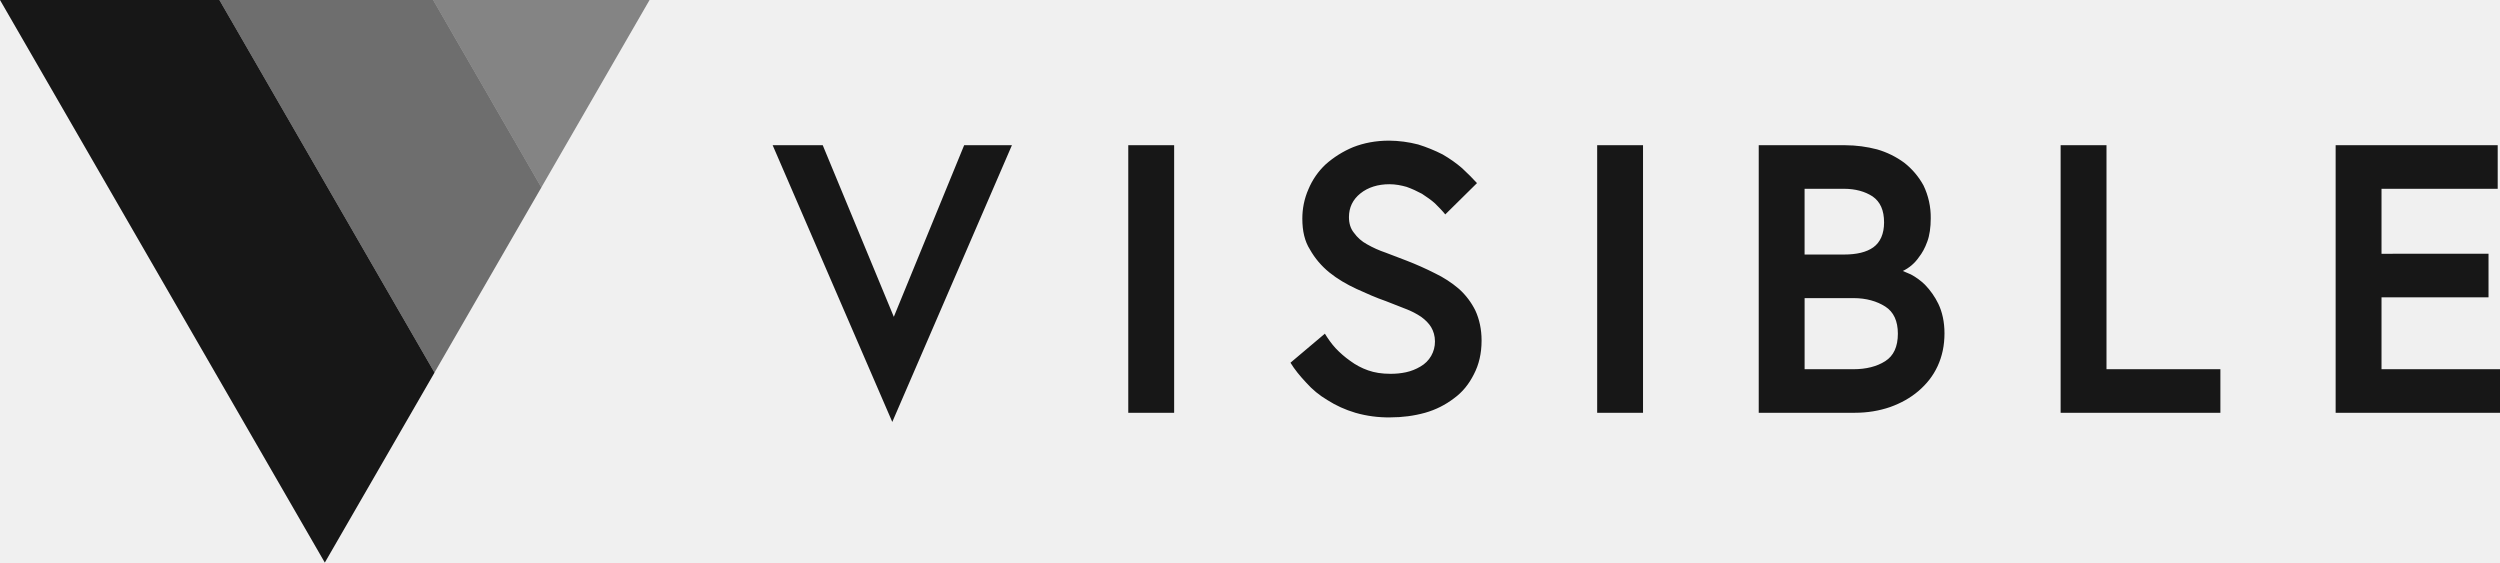
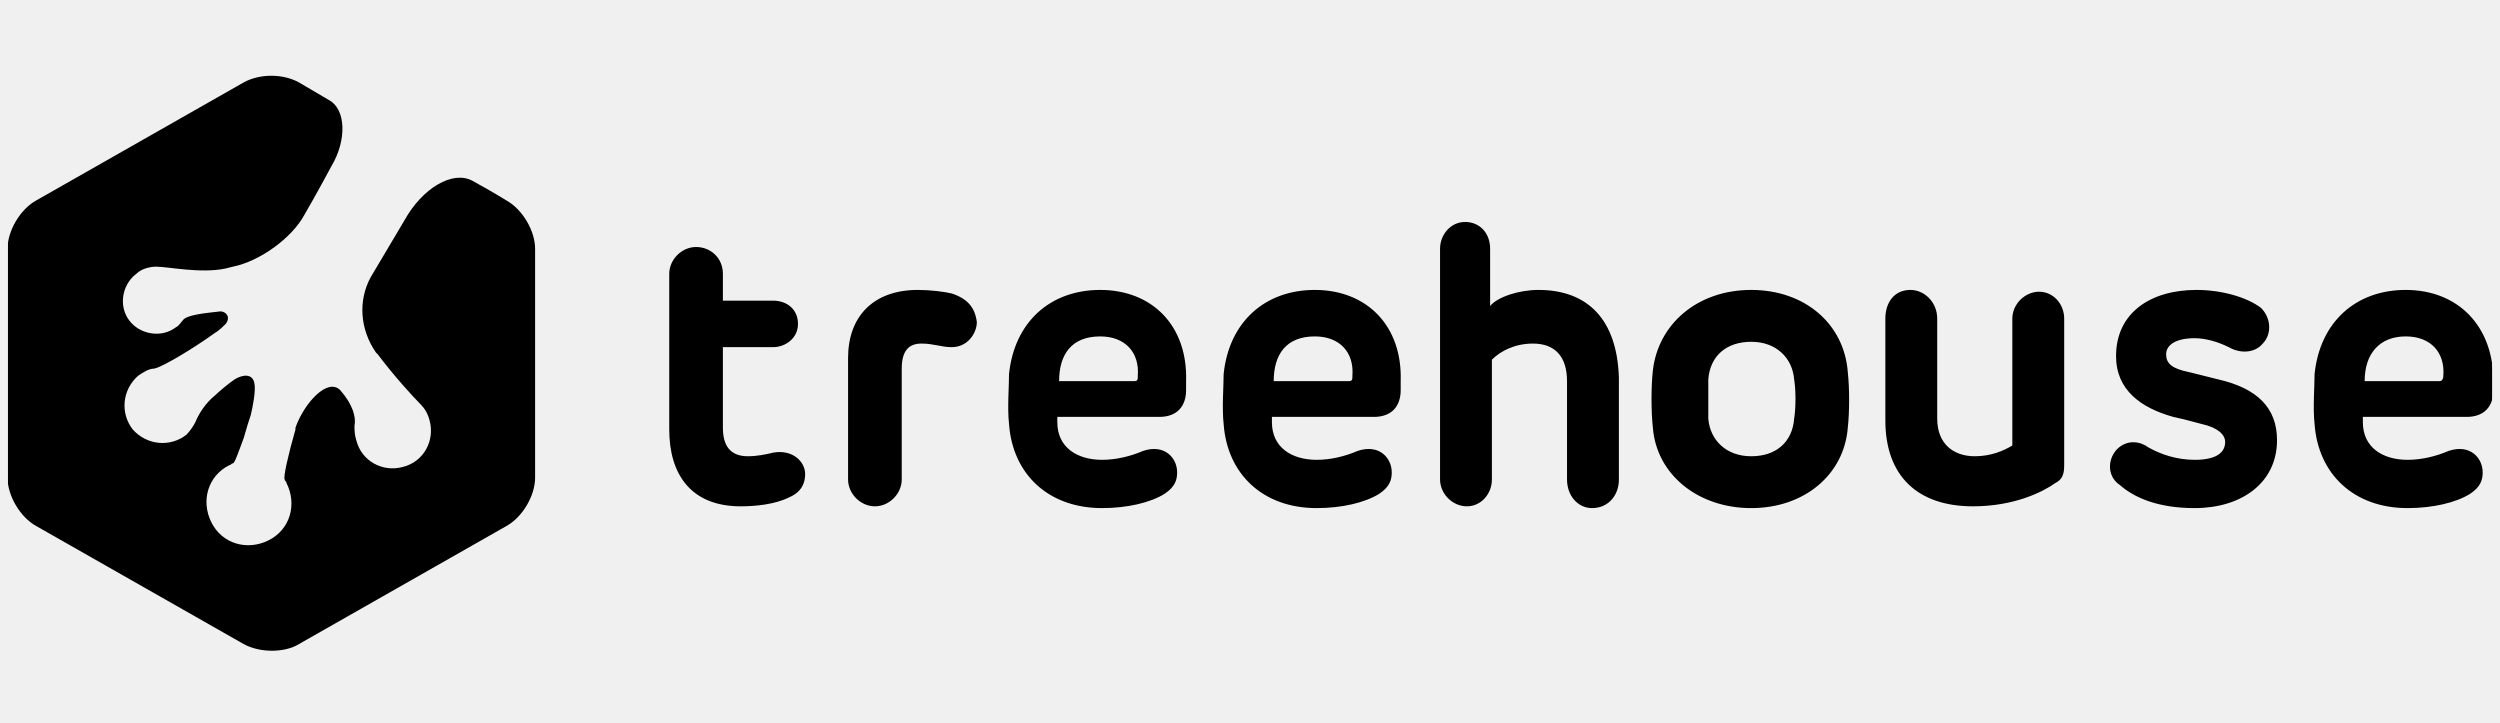
- <svg xmlns="http://www.w3.org/2000/svg" height="48" viewBox="0.61 0.233 104.574 23.534">
-   <g fill="#171717" clip-path="url(#clip0_3504_1796)">
-     <path fill-rule="evenodd" d="M18.786 15.819 9.788.233H.61l13.587 23.533z" clip-rule="evenodd" />
-     <path fill-rule="evenodd" d="m9.786.233 8.998 15.585 4.471-7.744-4.527-7.84h9.054z" clip-rule="evenodd" opacity=".6" />
-     <path d="M23.254 8.074 18.727.234h9.053z" opacity=".5" />
-     <path d="m37.934 17.883 5.004-11.575H40.94l-2.942 7.178-2.973-7.178H32.93zM47.805 6.308v11.191h1.919V6.308zM60.634 14.51a1.194 1.194 0 0 1-.607 1.055 2 2 0 0 1-.608.24 3 3 0 0 1-.656.064c-.352 0-.656-.048-.927-.144a2.8 2.8 0 0 1-.752-.4 4 4 0 0 1-.607-.527c-.176-.192-.32-.4-.448-.608l-1.439 1.215c.176.288.4.56.656.832.256.287.543.527.895.735.352.224.735.4 1.167.528a5 5 0 0 0 1.455.192c.512 0 .991-.064 1.455-.192a3.6 3.6 0 0 0 1.215-.608c.352-.256.623-.591.831-1.007.208-.4.32-.863.32-1.407 0-.48-.096-.895-.256-1.247a3 3 0 0 0-.687-.911 4.6 4.6 0 0 0-1.008-.656 13 13 0 0 0-1.183-.527l-.879-.336a4.4 4.4 0 0 1-.783-.352 1.6 1.6 0 0 1-.544-.48c-.144-.175-.208-.4-.208-.655 0-.4.16-.735.48-.991s.735-.384 1.215-.384c.256 0 .496.048.72.112.223.08.431.176.639.288.192.128.384.256.543.4.16.16.304.303.432.463l1.327-1.31q-.264-.289-.623-.624-.36-.312-.816-.576a6.5 6.5 0 0 0-1.023-.416 5 5 0 0 0-1.215-.16c-.56 0-1.055.097-1.503.272a4.1 4.1 0 0 0-1.15.72 3 3 0 0 0-.72 1.039c-.176.4-.256.815-.256 1.231 0 .512.096.943.32 1.295q.312.552.815.96c.336.271.72.495 1.135.687.416.191.815.367 1.231.511.288.112.56.224.816.32s.463.208.655.336c.176.128.32.272.416.431.096.16.16.368.16.592M67.419 6.308v11.191h1.918V6.308zM77.741 10.88h-1.646V8.13h1.646c.48 0 .88.112 1.2.32.32.224.479.576.479 1.087 0 .48-.16.832-.448 1.04-.287.207-.703.303-1.23.303m.4 4.797h-2.046v-2.974h2.046c.528 0 .975.128 1.327.352s.528.607.528 1.135q0 .815-.528 1.15c-.352.225-.8.337-1.327.337m-3.965-9.369v11.191h4.029c.512 0 1.007-.08 1.47-.24.448-.16.848-.383 1.184-.671s.608-.624.8-1.04c.191-.415.287-.863.287-1.374 0-.48-.096-.896-.256-1.231a3.1 3.1 0 0 0-.56-.8 2.6 2.6 0 0 0-.59-.431 9 9 0 0 1-.337-.144 1.7 1.7 0 0 0 .672-.576c.128-.16.256-.383.352-.655.096-.256.144-.592.144-.975a3.06 3.06 0 0 0-.304-1.375 3.1 3.1 0 0 0-.8-.944 3.6 3.6 0 0 0-1.135-.56 5.3 5.3 0 0 0-1.327-.175zM86.805 6.308v11.191h6.683v-1.822h-4.764V6.308zM100.228 10.848V8.131h4.86V6.308h-6.779v11.191h6.875v-1.822h-4.956V12.67h4.476v-1.823z" />
+ <svg xmlns="http://www.w3.org/2000/svg" width="166" height="48" viewBox="0 0 166 48" fill="none">
+   <g clip-path="url(#clip0_832_89)">
+     <mask id="mask0_832_89" style="mask-type:luminance" maskUnits="userSpaceOnUse" x="0" y="0" width="166" height="48">
+       <path d="M165.5 0H0.5V48H165.5V0Z" fill="white" />
+     </mask>
+     <g mask="url(#mask0_832_89)">
+       <path d="M51.325 30.057C50.85 30.176 50.256 30.295 49.663 30.295C48.475 30.295 48 29.582 48 28.395V23.051H51.325C52.156 23.051 52.987 22.457 52.987 21.507C52.987 20.557 52.275 19.963 51.325 19.963H48V18.182C48 17.113 47.169 16.401 46.219 16.401C45.269 16.401 44.438 17.232 44.438 18.182V28.513C44.438 31.482 45.862 33.62 49.188 33.62C50.138 33.62 51.444 33.501 52.394 33.026C53.225 32.67 53.462 32.076 53.462 31.482C53.462 30.651 52.631 29.82 51.325 30.057ZM63.2 19.488C62.725 19.37 61.775 19.251 60.944 19.251C57.975 19.251 56.312 21.032 56.312 23.763V31.838C56.312 32.788 57.144 33.62 58.094 33.62C59.044 33.62 59.875 32.788 59.875 31.838V24.476C59.875 23.288 60.35 22.813 61.181 22.813C62.013 22.813 62.487 23.051 63.2 23.051C64.269 23.051 64.862 22.101 64.862 21.388C64.744 20.438 64.269 19.845 63.2 19.488ZM73.056 19.251C69.731 19.251 67.356 21.388 67 24.832C67 25.663 66.881 27.088 67 28.157C67.237 31.482 69.612 33.738 73.175 33.738C74.838 33.738 76.381 33.382 77.331 32.788C78.044 32.313 78.162 31.838 78.162 31.363C78.162 30.413 77.331 29.463 75.906 29.938C75.075 30.295 74.125 30.532 73.175 30.532C71.513 30.532 70.206 29.701 70.206 28.038V27.682H76.975C78.162 27.682 78.756 26.97 78.756 25.901V25.307C78.875 21.626 76.5 19.251 73.056 19.251ZM75.312 25.307H70.325C70.325 23.526 71.156 22.338 73.056 22.338C74.719 22.338 75.669 23.407 75.55 24.951C75.55 25.188 75.55 25.307 75.312 25.307ZM87.306 19.251C83.981 19.251 81.606 21.388 81.25 24.832C81.25 25.663 81.131 27.088 81.25 28.157C81.487 31.482 83.862 33.738 87.425 33.738C89.088 33.738 90.631 33.382 91.581 32.788C92.294 32.313 92.412 31.838 92.412 31.363C92.412 30.413 91.581 29.463 90.156 29.938C89.325 30.295 88.375 30.532 87.425 30.532C85.763 30.532 84.456 29.701 84.456 28.038V27.682H91.225C92.412 27.682 93.006 26.97 93.006 25.901V25.307C93.125 21.626 90.75 19.251 87.306 19.251ZM89.562 25.307H84.575C84.575 23.526 85.406 22.338 87.306 22.338C88.969 22.338 89.919 23.407 89.8 24.951C89.8 25.188 89.8 25.307 89.562 25.307ZM147.275 25.188L145.375 24.713C144.188 24.476 143.831 24.12 143.831 23.526C143.831 22.932 144.425 22.457 145.731 22.457C146.444 22.457 147.275 22.695 147.987 23.051C148.819 23.526 149.769 23.407 150.244 22.813C150.838 22.22 150.838 21.151 150.125 20.438C149.175 19.726 147.513 19.251 145.85 19.251C142.763 19.251 140.506 20.795 140.506 23.645C140.506 25.901 142.169 27.088 144.306 27.682C145.375 27.92 145.256 27.92 146.206 28.157C147.275 28.395 147.75 28.87 147.75 29.345C147.75 30.057 147.156 30.532 145.731 30.532C144.544 30.532 143.475 30.176 142.644 29.701C141.812 29.107 140.863 29.345 140.388 30.057C139.913 30.77 140.031 31.72 140.744 32.195C141.694 33.026 143.238 33.738 145.731 33.738C148.819 33.738 151.194 32.076 151.194 29.226C151.194 27.088 149.887 25.782 147.275 25.188ZM163.781 27.682C164.969 27.682 165.562 26.97 165.562 25.901V25.307C165.562 21.626 163.188 19.251 159.744 19.251C156.419 19.251 154.044 21.388 153.688 24.832C153.688 25.663 153.569 27.088 153.688 28.157C153.925 31.482 156.3 33.738 159.862 33.738C161.525 33.738 163.069 33.382 164.019 32.788C164.731 32.313 164.85 31.838 164.85 31.363C164.85 30.413 164.019 29.463 162.594 29.938C161.762 30.295 160.812 30.532 159.862 30.532C158.2 30.532 156.894 29.701 156.894 28.038V27.682H163.781ZM159.744 22.338C161.406 22.338 162.356 23.407 162.237 24.951C162.237 25.188 162.119 25.307 162 25.307H157.013C157.013 23.526 157.963 22.338 159.744 22.338ZM116.281 19.251C112.719 19.251 110.106 21.507 109.75 24.595C109.631 25.663 109.631 27.326 109.75 28.395C109.988 31.482 112.719 33.738 116.281 33.738C119.844 33.738 122.456 31.482 122.694 28.395C122.812 27.326 122.812 25.782 122.694 24.713C122.456 21.507 119.844 19.251 116.281 19.251ZM119.131 27.801C119.013 29.345 117.944 30.295 116.281 30.295C114.619 30.295 113.55 29.226 113.431 27.801C113.431 27.088 113.431 25.901 113.431 25.188C113.55 23.645 114.619 22.695 116.281 22.695C117.944 22.695 119.013 23.763 119.131 25.188C119.25 25.901 119.25 27.088 119.131 27.801ZM102.15 19.251C100.844 19.251 99.419 19.726 98.944 20.32V16.52C98.944 15.451 98.231 14.738 97.281 14.738C96.331 14.738 95.619 15.57 95.619 16.52V31.838C95.619 32.788 96.45 33.62 97.4 33.62C98.35 33.62 99.062 32.788 99.062 31.838V23.882C99.656 23.288 100.606 22.813 101.794 22.813C103.219 22.813 104.05 23.645 104.05 25.307V31.838C104.05 32.907 104.762 33.738 105.712 33.738C106.781 33.738 107.494 32.907 107.494 31.838V25.07C107.375 21.27 105.475 19.251 102.15 19.251ZM135.4 19.37C134.45 19.37 133.619 20.201 133.619 21.151V29.582C133.025 29.938 132.194 30.295 131.125 30.295C129.7 30.295 128.631 29.463 128.631 27.801V21.151C128.631 20.082 127.8 19.251 126.85 19.251C125.781 19.251 125.188 20.082 125.188 21.151V27.92C125.188 31.601 127.325 33.62 131.006 33.62C133.738 33.62 135.637 32.67 136.469 32.076C136.944 31.838 137.062 31.482 137.062 30.888V21.151C137.062 20.201 136.35 19.37 135.4 19.37Z" fill="black" />
+       <path d="M31.375 12.007C30.069 11.294 28.05 12.482 26.863 14.619L24.606 18.419C23.775 19.963 23.894 21.863 24.962 23.407L25.081 23.526C26.15 24.951 27.456 26.376 27.931 26.851C28.169 27.088 28.406 27.444 28.525 27.919C28.881 29.226 28.169 30.651 26.744 31.007C25.438 31.363 24.012 30.651 23.656 29.226C23.538 28.869 23.538 28.513 23.538 28.276C23.656 27.682 23.419 26.851 22.587 25.901C21.756 25.069 20.212 26.732 19.619 28.394V28.513C19.144 30.176 18.788 31.719 18.906 31.838C18.906 31.957 19.025 31.957 19.025 32.076C19.738 33.501 19.262 35.163 17.837 35.876C16.413 36.588 14.75 36.113 14.037 34.688C13.325 33.263 13.8 31.601 15.225 30.888C15.344 30.888 15.344 30.769 15.463 30.769C15.581 30.769 15.819 30.057 16.175 29.107C16.413 28.276 16.531 27.919 16.65 27.563C16.769 27.088 17.006 25.901 16.887 25.426C16.769 24.832 16.175 24.832 15.581 25.188C15.225 25.426 14.512 26.019 14.275 26.257C13.681 26.732 13.206 27.444 12.969 28.038C12.85 28.276 12.613 28.632 12.375 28.869C11.306 29.701 9.762 29.582 8.812 28.513C7.981 27.444 8.1 25.901 9.169 24.951C9.525 24.713 9.881 24.476 10.238 24.476C10.831 24.357 12.969 23.051 14.275 22.101C14.512 21.982 14.869 21.626 14.988 21.507C15.344 21.032 14.988 20.676 14.631 20.676C13.562 20.794 12.375 20.913 12.137 21.269C12.019 21.388 11.9 21.626 11.662 21.744C10.713 22.457 9.287 22.219 8.575 21.269C7.862 20.319 8.1 18.894 9.05 18.182C9.406 17.826 10 17.707 10.356 17.707C11.188 17.707 13.325 18.182 14.988 17.826L15.463 17.707C17.244 17.351 19.381 15.807 20.212 14.263C20.212 14.263 21.044 12.838 21.994 11.057C23.062 9.276 22.944 7.257 21.875 6.663L19.856 5.476C18.788 4.882 17.244 4.882 16.175 5.476L2.4 13.313C1.331 13.907 0.5 15.332 0.5 16.519V31.719C0.5 32.907 1.331 34.332 2.4 34.926L16.175 42.763C17.244 43.357 18.906 43.357 19.856 42.763L33.631 34.926C34.7 34.332 35.531 32.907 35.531 31.719V16.519C35.531 15.332 34.7 13.907 33.631 13.313C33.631 13.313 32.681 12.719 31.375 12.007Z" fill="black" />
+     </g>
  </g>
+   <defs>
+     <clipPath id="clip0_832_89">
+       <rect width="165" height="48" fill="white" transform="translate(0.5)" />
+     </clipPath>
+   </defs>
</svg>
